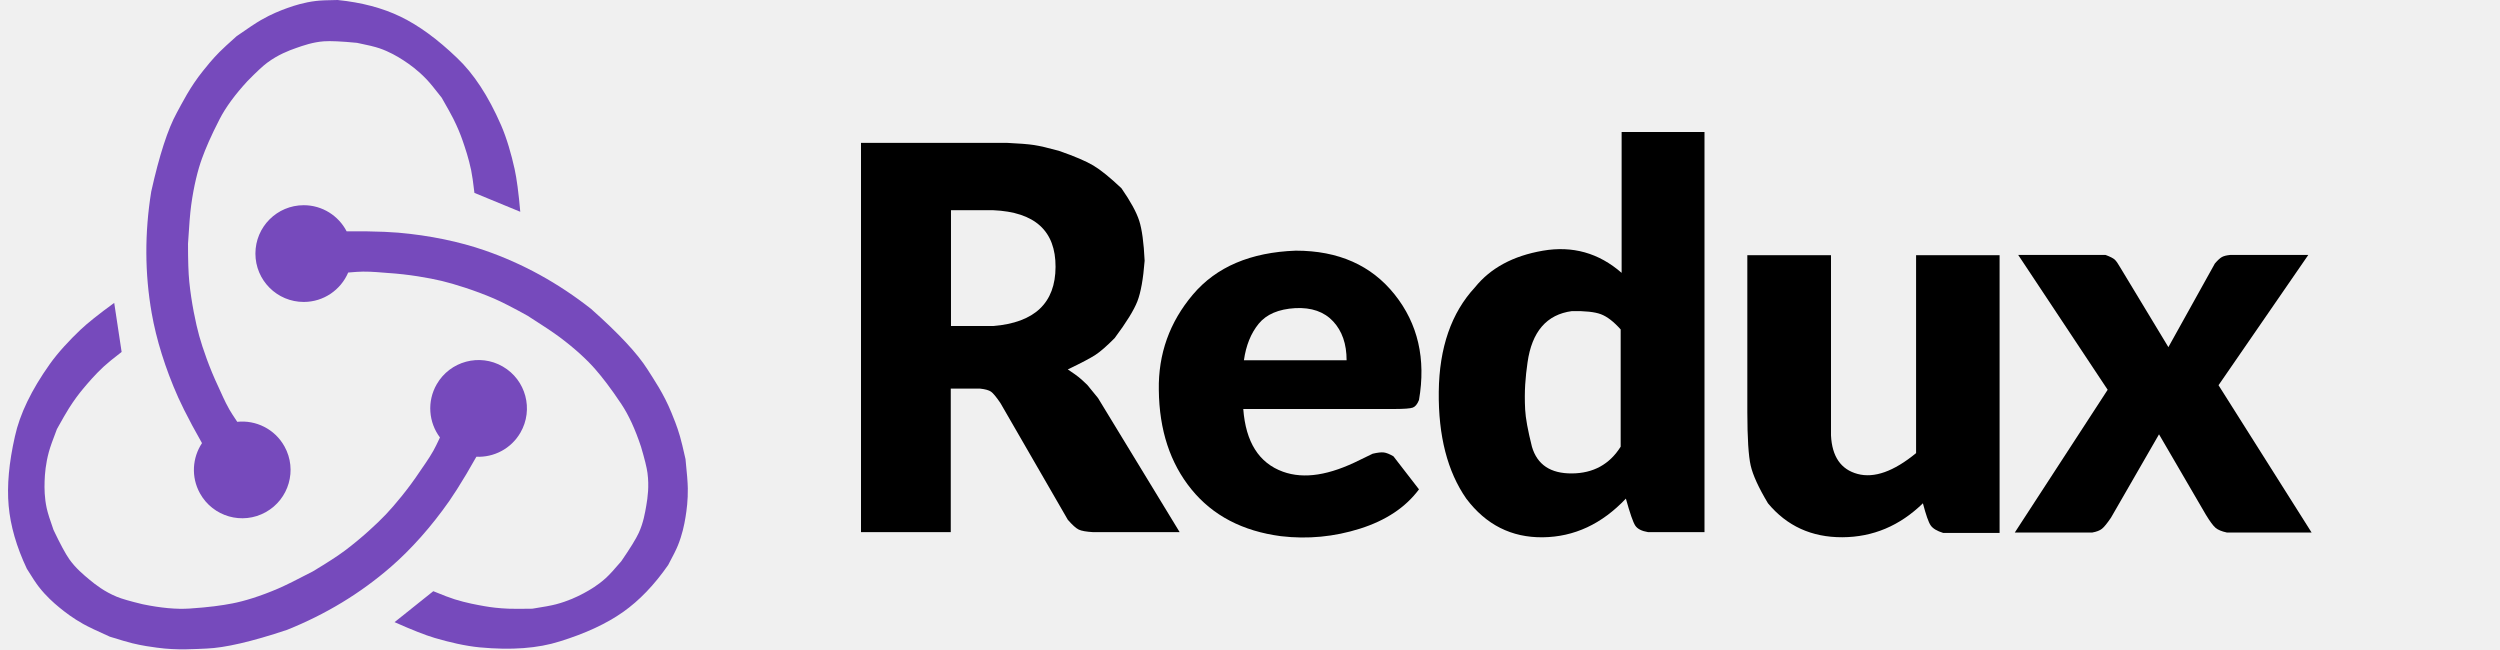
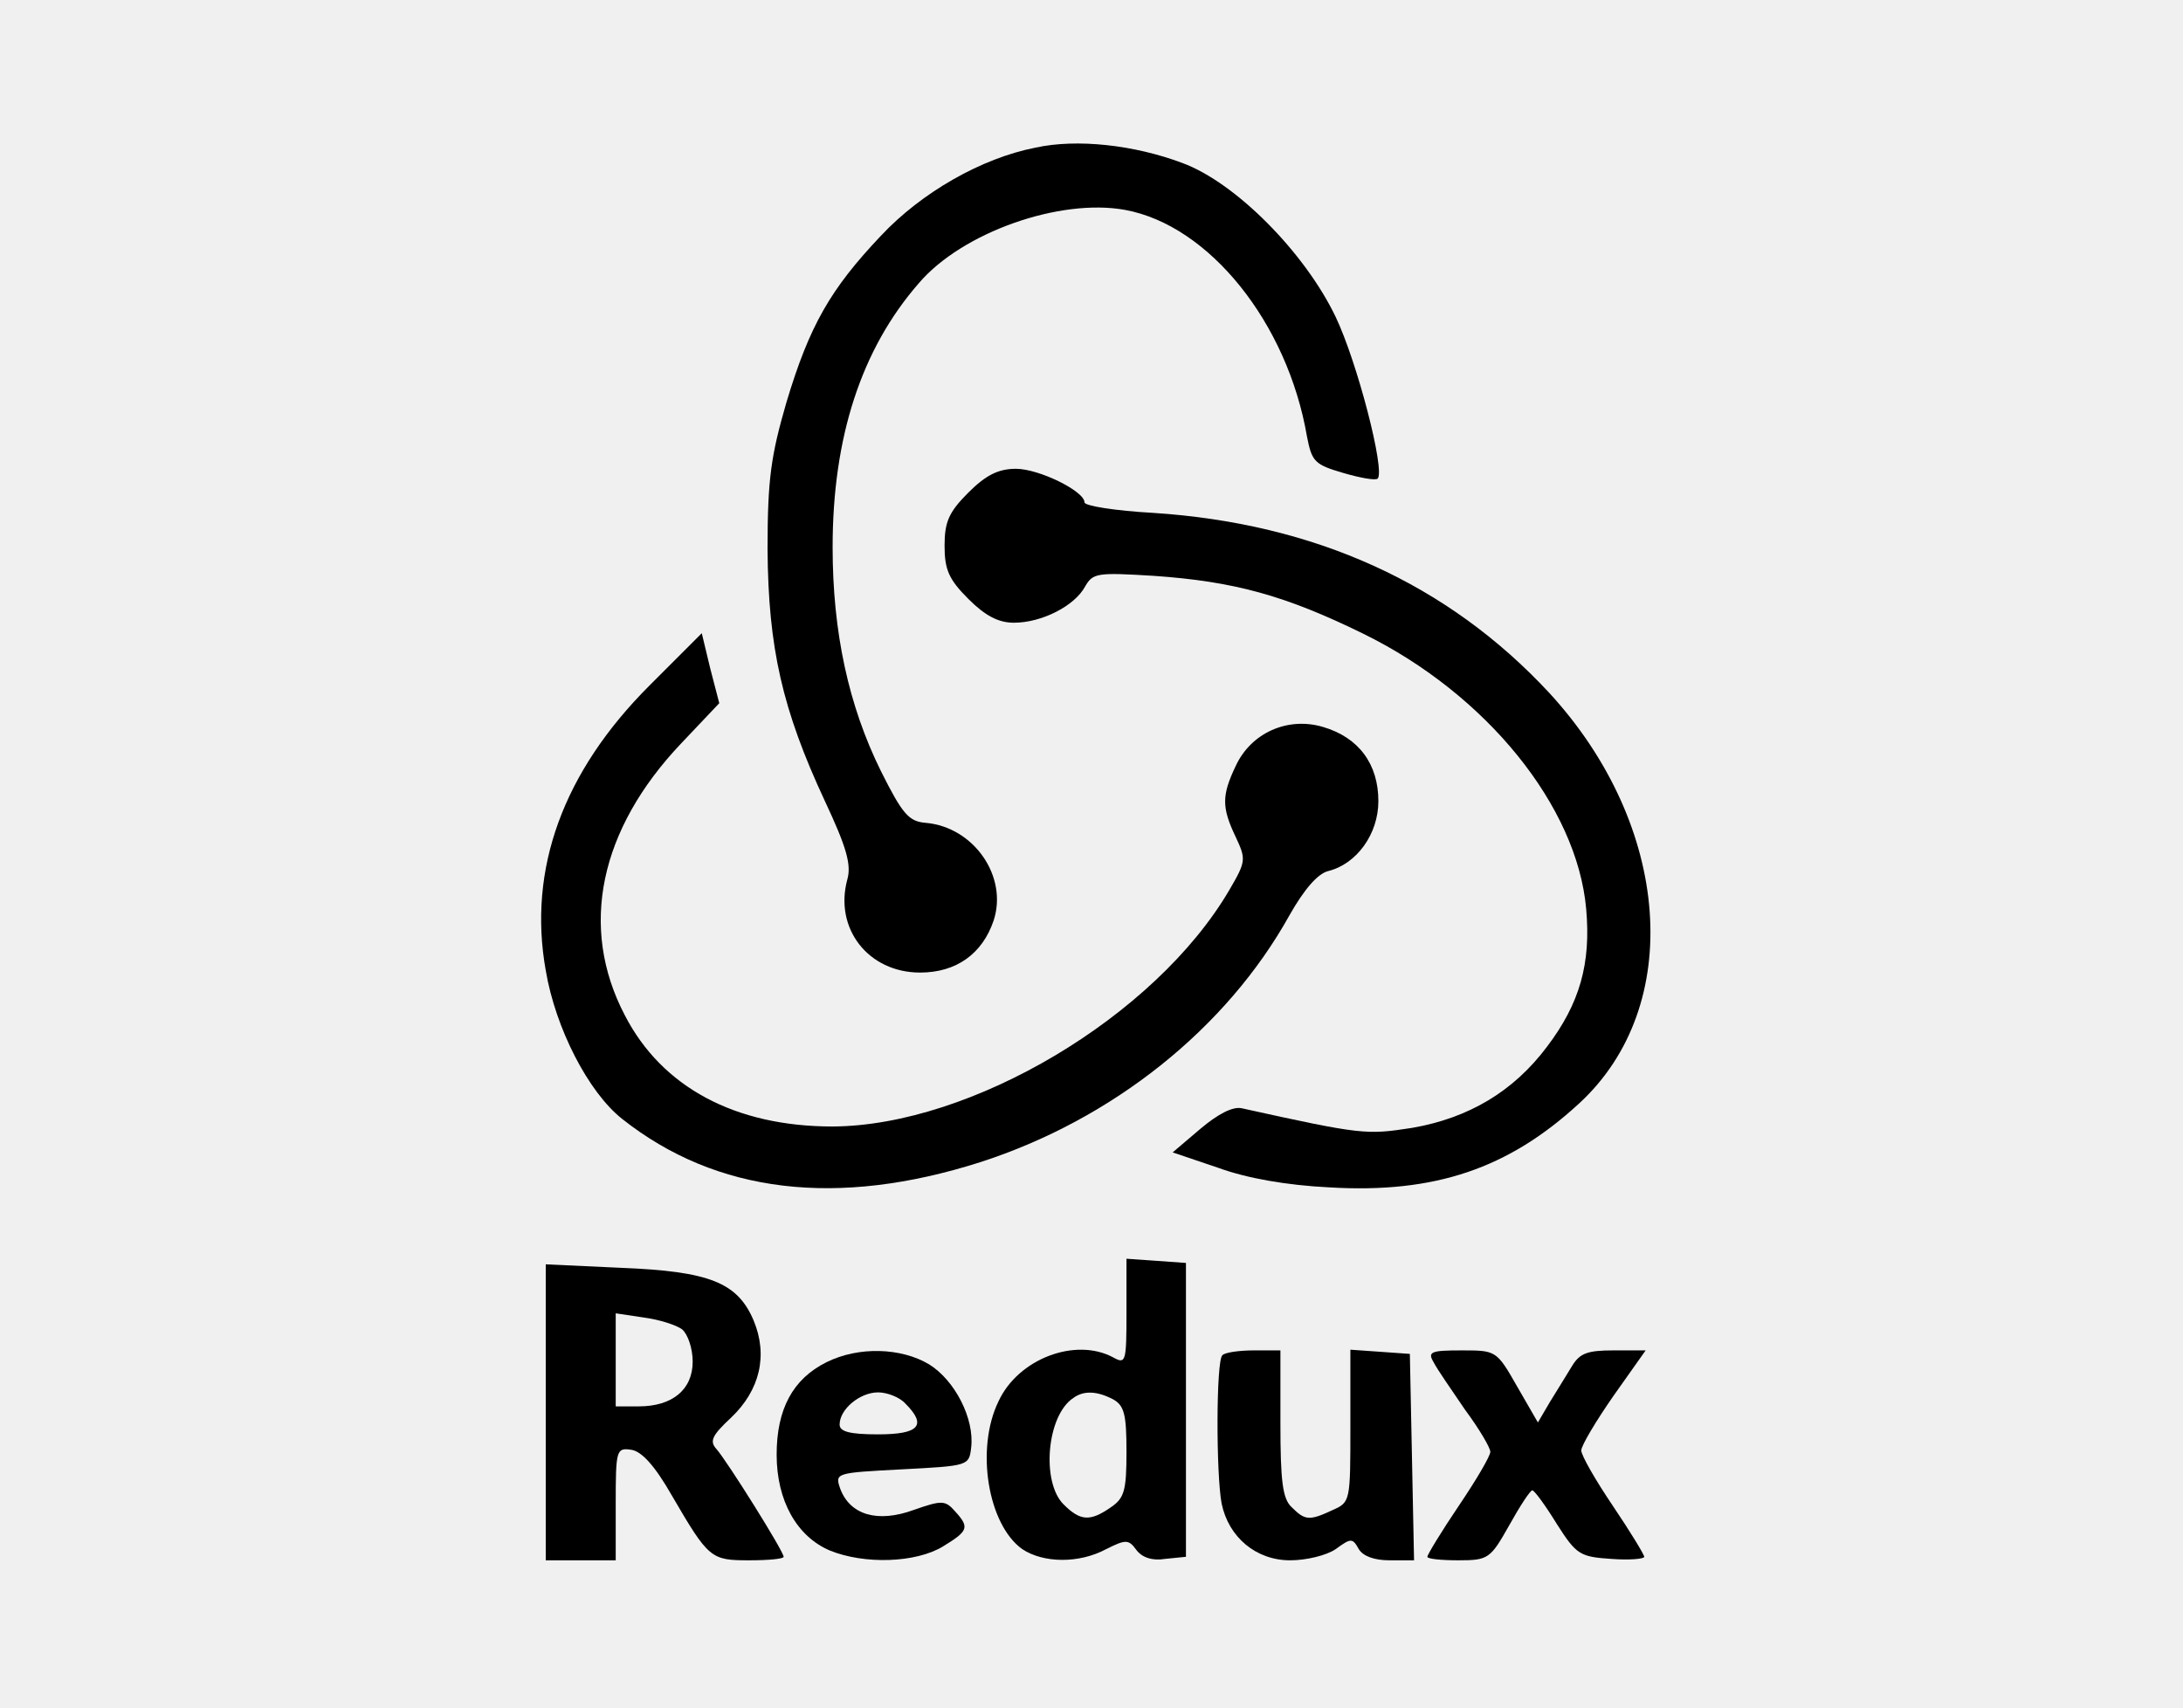
- <svg xmlns="http://www.w3.org/2000/svg" width="231" height="60" viewBox="0 0 231 60" fill="none">
-   <g clip-path="url(#clip0)">
-     <path fill-rule="evenodd" clip-rule="evenodd" d="M33.889 21.376C35.061 21.393 36.106 21.439 36.788 21.498C39.724 21.753 42.471 22.335 44.776 23.132C48.298 24.349 51.577 26.152 54.613 28.54C57.179 30.818 58.917 32.682 59.828 34.131C60.369 34.991 61.322 36.357 62.046 38.144C62.248 38.642 62.552 39.362 62.829 40.315C62.947 40.72 63.118 41.422 63.341 42.42C63.474 43.69 63.545 44.59 63.554 45.12C63.571 46.223 63.448 47.135 63.341 47.791C63.224 48.509 63.041 49.395 62.641 50.39C62.489 50.769 62.189 51.372 61.742 52.2C60.466 54.042 59.069 55.497 57.55 56.565C56.031 57.633 54.09 58.533 51.726 59.264C49.708 59.909 47.242 60.093 44.327 59.817C43.007 59.692 41.488 59.338 40.172 58.947C39.301 58.689 38.063 58.202 36.458 57.486L40.036 54.626C40.935 54.995 41.593 55.246 42.012 55.376C43.098 55.715 44.095 55.891 44.776 56.012C45.386 56.12 46.117 56.208 46.982 56.243C47.422 56.26 48.158 56.26 49.191 56.243C50.225 56.084 50.954 55.948 51.377 55.836C52.484 55.543 53.306 55.152 53.932 54.818C54.524 54.502 55.257 54.066 55.974 53.417C56.291 53.13 56.77 52.609 57.409 51.856C58.231 50.658 58.768 49.787 59.019 49.242C59.448 48.313 59.606 47.36 59.718 46.712C59.849 45.95 59.989 44.933 59.828 43.705C59.764 43.216 59.565 42.408 59.23 41.279C58.693 39.659 58.086 38.342 57.409 37.328C56.393 35.807 55.662 34.877 55.015 34.131C54.295 33.298 53.166 32.238 51.726 31.163C51.143 30.728 50.152 30.066 48.753 29.177C47.403 28.428 46.365 27.896 45.639 27.584C43.901 26.834 41.956 26.23 40.822 25.959C39.668 25.684 37.768 25.343 35.8 25.22C35.288 25.187 34.413 25.087 33.539 25.097C33.229 25.1 32.773 25.129 32.173 25.182C31.492 26.78 29.909 27.9 28.064 27.9C25.599 27.9 23.6 25.899 23.6 23.431C23.6 20.962 25.599 18.961 28.064 18.961C29.79 18.961 31.287 19.942 32.03 21.376C32.872 21.371 33.491 21.371 33.889 21.376Z" fill="#764ABC" />
-     <path fill-rule="evenodd" clip-rule="evenodd" d="M43.087 43.814C42.486 44.823 41.924 45.705 41.531 46.267C39.842 48.685 37.965 50.776 36.122 52.376C33.307 54.821 30.107 56.762 26.521 58.2C23.267 59.286 20.784 59.861 19.075 59.927C18.059 59.965 16.401 60.109 14.492 59.843C13.96 59.769 13.185 59.672 12.222 59.436C11.812 59.336 11.12 59.133 10.144 58.828C8.978 58.308 8.164 57.92 7.701 57.662C6.738 57.126 6.01 56.563 5.496 56.142C4.933 55.681 4.258 55.08 3.597 54.236C3.345 53.914 2.973 53.353 2.48 52.551C1.524 50.524 0.964 48.585 0.8 46.734C0.635 44.883 0.828 42.75 1.376 40.335C1.828 38.263 2.903 36.033 4.6 33.644C5.368 32.562 6.434 31.422 7.43 30.476C8.09 29.851 9.13 29.021 10.553 27.986L11.238 32.52C10.469 33.113 9.923 33.559 9.6 33.857C8.764 34.629 8.113 35.405 7.668 35.936C7.27 36.411 6.827 37.001 6.365 37.733C6.129 38.106 5.761 38.744 5.26 39.648C4.88 40.624 4.633 41.324 4.518 41.747C4.218 42.853 4.145 43.761 4.121 44.471C4.099 45.142 4.109 45.995 4.312 46.941C4.402 47.361 4.613 48.036 4.945 48.966C5.57 50.278 6.056 51.179 6.402 51.67C6.992 52.505 7.737 53.12 8.241 53.54C8.835 54.035 9.646 54.665 10.789 55.139C11.244 55.328 12.043 55.559 13.188 55.833C14.858 56.178 16.302 56.311 17.518 56.23C19.342 56.11 20.513 55.941 21.482 55.754C22.563 55.545 24.045 55.096 25.695 54.386C26.363 54.098 27.432 53.57 28.901 52.801C30.225 52.006 31.204 51.371 31.838 50.898C33.355 49.766 34.852 48.382 35.654 47.534C36.469 46.671 37.714 45.194 38.805 43.549C39.089 43.121 39.614 42.413 40.042 41.651C40.195 41.38 40.398 40.971 40.652 40.423C39.609 39.035 39.432 37.102 40.355 35.502C41.588 33.365 44.32 32.632 46.456 33.867C48.592 35.101 49.324 37.834 48.09 39.972C47.227 41.468 45.63 42.276 44.017 42.203C43.601 42.935 43.291 43.472 43.087 43.814Z" fill="#764ABC" />
-     <path fill-rule="evenodd" clip-rule="evenodd" d="M17.763 39.317C17.209 38.283 16.743 37.346 16.464 36.721C15.263 34.027 14.439 31.341 14.017 28.937C13.373 25.265 13.358 21.521 13.973 17.706C14.719 14.357 15.505 11.932 16.329 10.432C16.819 9.542 17.55 8.046 18.761 6.546C19.098 6.128 19.58 5.513 20.278 4.808C20.575 4.509 21.105 4.019 21.869 3.34C22.915 2.608 23.667 2.11 24.126 1.846C25.081 1.296 25.938 0.961 26.563 0.737C27.248 0.492 28.111 0.223 29.174 0.091C29.578 0.04 30.251 0.01 31.192 0C33.42 0.224 35.369 0.742 37.039 1.554C38.709 2.366 40.436 3.629 42.222 5.343C43.764 6.797 45.121 8.867 46.293 11.552C46.824 12.767 47.252 14.269 47.548 15.61C47.744 16.497 47.919 17.817 48.073 19.569L43.837 17.823C43.725 16.858 43.624 16.16 43.535 15.73C43.304 14.616 42.975 13.657 42.75 13.003C42.548 12.417 42.271 11.734 41.882 10.96C41.684 10.566 41.327 9.922 40.811 9.026C40.17 8.198 39.698 7.626 39.395 7.31C38.602 6.483 37.863 5.954 37.267 5.567C36.704 5.203 35.967 4.772 35.053 4.459C34.647 4.32 33.961 4.154 32.992 3.959C31.547 3.82 30.525 3.773 29.927 3.817C28.907 3.892 27.997 4.215 27.378 4.431C26.648 4.686 25.691 5.056 24.696 5.792C24.3 6.085 23.69 6.652 22.867 7.492C21.711 8.747 20.854 9.916 20.297 11C19.46 12.626 19.002 13.717 18.663 14.645C18.285 15.679 17.906 17.181 17.665 18.961C17.568 19.683 17.47 20.871 17.372 22.526C17.371 24.071 17.41 25.237 17.489 26.024C17.677 27.909 18.091 29.904 18.405 31.028C18.724 32.171 19.348 33.999 20.195 35.782C20.415 36.246 20.751 37.06 21.183 37.821C21.337 38.09 21.583 38.475 21.921 38.975C23.647 38.796 25.394 39.639 26.288 41.254C27.484 43.412 26.705 46.131 24.547 47.327C22.39 48.524 19.673 47.744 18.477 45.586C17.64 44.075 17.771 42.29 18.664 40.944C18.251 40.21 17.951 39.668 17.763 39.317Z" fill="#764ABC" />
-     <path fill-rule="evenodd" clip-rule="evenodd" d="M79.556 13.199H93.023C94.165 13.252 95.003 13.319 95.539 13.4C96.074 13.482 96.839 13.659 97.835 13.933C99.293 14.44 100.358 14.895 101.032 15.298C101.706 15.701 102.569 16.4 103.623 17.396C104.464 18.608 105.011 19.61 105.265 20.403C105.519 21.196 105.685 22.426 105.764 24.093C105.634 25.774 105.411 27.023 105.094 27.84C104.777 28.657 104.076 29.791 102.992 31.243C102.27 31.973 101.68 32.487 101.223 32.787C100.766 33.087 99.914 33.536 98.665 34.135C99.136 34.449 99.472 34.687 99.674 34.848C99.877 35.01 100.144 35.253 100.477 35.579L101.456 36.778L109.002 49.172H101.032C100.381 49.136 99.928 49.056 99.674 48.933C99.421 48.81 99.084 48.508 98.665 48.025L92.433 37.232C92.052 36.674 91.764 36.327 91.57 36.19C91.376 36.053 91.037 35.959 90.553 35.907H87.85V49.172H79.556V13.199ZM87.871 19.424V30.125H91.775C95.601 29.811 97.52 27.991 97.533 24.663C97.545 21.336 95.626 19.59 91.775 19.424H87.871Z" fill="black" />
-     <path fill-rule="evenodd" clip-rule="evenodd" d="M119.732 23.161C123.669 23.161 126.714 24.512 128.867 27.213C131.02 29.914 131.769 33.164 131.114 36.962C130.961 37.345 130.77 37.578 130.543 37.662C130.315 37.746 129.757 37.789 128.867 37.791H114.878C115.106 40.853 116.328 42.784 118.545 43.586C120.509 44.296 122.852 43.905 125.672 42.488C125.915 42.366 126.302 42.178 126.834 41.924C127.289 41.817 127.632 41.778 127.865 41.807C128.098 41.835 128.393 41.953 128.752 42.161L131.114 45.216C129.878 46.878 128.064 48.088 125.672 48.845C123.281 49.602 120.844 49.836 118.363 49.544C114.815 49.078 112.057 47.636 110.089 45.216C108.12 42.797 107.116 39.739 107.075 36.041C107.016 32.707 108.067 29.764 110.227 27.213C112.387 24.662 115.555 23.311 119.732 23.161ZM114.938 33.289H124.426C124.426 31.78 124.011 30.581 123.18 29.692C122.349 28.803 121.183 28.396 119.682 28.471C118.141 28.56 117.013 29.042 116.298 29.919C115.583 30.797 115.13 31.92 114.938 33.289Z" fill="black" />
-     <path fill-rule="evenodd" clip-rule="evenodd" d="M149.838 12.196H157.495V49.17H152.289C151.699 49.074 151.303 48.874 151.1 48.568C150.898 48.263 150.608 47.43 150.232 46.07C148.014 48.418 145.456 49.61 142.559 49.645C139.661 49.68 137.302 48.488 135.482 46.07C133.743 43.568 132.896 40.278 132.942 36.199C132.987 32.121 134.103 28.903 136.29 26.545C137.723 24.765 139.813 23.639 142.559 23.165C145.304 22.691 147.731 23.373 149.838 25.212V12.196ZM149.75 30.44C149.104 29.717 148.496 29.249 147.926 29.035C147.357 28.821 146.463 28.724 145.244 28.746C142.912 29.058 141.545 30.641 141.143 33.495C140.954 34.833 140.834 36.117 140.924 37.847C140.964 38.631 141.173 39.773 141.55 41.274C142.036 42.936 143.267 43.759 145.244 43.745C147.221 43.731 148.723 42.907 149.75 41.274V30.44Z" fill="black" />
-     <path fill-rule="evenodd" clip-rule="evenodd" d="M184.762 23.578V49.241H179.546C178.975 49.065 178.59 48.833 178.393 48.544C178.195 48.255 177.957 47.575 177.677 46.504C175.543 48.584 173.06 49.63 170.229 49.641C167.397 49.652 165.108 48.606 163.36 46.504C162.496 45.063 161.964 43.899 161.762 43.011C161.561 42.124 161.458 40.49 161.453 38.109V23.578H169.184V40.229C169.279 42.188 170.096 43.376 171.635 43.791C173.175 44.206 174.978 43.566 177.046 41.869V23.578H184.762Z" fill="black" />
-     <path fill-rule="evenodd" clip-rule="evenodd" d="M194.55 23.556C194.973 23.713 195.255 23.855 195.396 23.983C195.536 24.11 195.714 24.363 195.928 24.742L200.359 32.075L204.653 24.35C204.914 24.046 205.133 23.845 205.309 23.748C205.485 23.651 205.745 23.587 206.089 23.556H213.287L204.992 35.594L213.591 49.204H205.76C205.288 49.105 204.94 48.96 204.716 48.77C204.493 48.579 204.192 48.171 203.813 47.545L199.493 40.131L195.054 47.836C194.697 48.36 194.419 48.702 194.219 48.861C194.019 49.02 193.723 49.134 193.332 49.204H186.168L194.748 36.015L186.482 23.556H194.55Z" fill="black" />
+ <svg xmlns="http://www.w3.org/2000/svg" version="1.0" width="312pt" height="244pt" viewBox="0 0 312 244" preserveAspectRatio="xMidYMid meet">
+   <g transform="translate(0,244) scale(0.1,-0.1)" fill="#000000" stroke="none">
+     <path d="M1480 2229 c-77 -15 -163 -64 -221 -126 -72 -76 -102 -128 -135 -238 -22 -76 -27 -109 -27 -210 1 -141 21 -229 82 -360 31 -66 38 -91 32 -112 -19 -70 30 -133 104 -133 52 0 89 27 105 74 21 63 -28 134 -97 140 -24 2 -33 12 -64 74 -46 93 -69 198 -69 320 0 157 41 283 123 377 62 73 202 122 295 105 120 -22 232 -161 260 -324 7 -36 11 -40 52 -52 24 -7 46 -11 49 -8 11 11 -29 166 -60 231 -44 92 -143 192 -219 220 -69 26 -151 35 -210 22z" />
+     <path d="M1384 1736 c-28 -28 -34 -42 -34 -76 0 -34 6 -48 34 -76 24 -24 43 -34 65 -34 40 0 87 24 102 52 11 19 17 20 98 15 115 -8 188 -28 300 -83 175 -86 305 -246 318 -393 7 -78 -9 -135 -56 -197 -48 -64 -112 -102 -193 -116 -65 -10 -71 -10 -243 28 -13 3 -34 -8 -59 -29 l-40 -34 65 -22 c41 -15 98 -25 159 -28 151 -9 256 27 357 120 151 139 132 397 -43 587 -145 156 -335 242 -566 257 -54 3 -98 10 -98 15 0 16 -65 48 -98 48 -25 0 -43 -9 -68 -34z" />
+     <path d="M928 1460 c-123 -123 -174 -262 -148 -407 14 -83 61 -174 109 -212 135 -107 308 -127 512 -62 189 61 352 191 442 353 21 37 40 59 55 63 41 10 72 53 72 100 0 53 -28 91 -79 106 -50 15 -103 -8 -125 -56 -20 -42 -20 -59 0 -101 15 -32 15 -35 -9 -76 -106 -181 -369 -337 -567 -338 -139 0 -244 56 -297 159 -66 126 -36 266 81 389 l54 57 -13 50 -12 50 -75 -75z" />
+     <path d="M1610 565 c0 -72 -1 -75 -19 -65 -54 29 -136 -2 -164 -63 -33 -68 -15 -176 34 -211 30 -20 81 -21 120 0 28 14 32 14 43 -1 8 -11 23 -16 41 -13 l30 3 0 210 0 210 -42 3 -43 3 0 -76z m-19 -125 c16 -9 19 -22 19 -75 0 -55 -3 -66 -22 -79 -30 -21 -44 -20 -68 4 -32 32 -24 127 14 152 15 11 34 10 57 -2z" />
+     <path d="M780 421 l0 -211 50 0 50 0 0 81 c0 77 1 80 22 77 15 -2 34 -23 58 -65 53 -91 56 -93 111 -93 27 0 49 2 49 5 0 8 -81 137 -96 154 -10 11 -7 19 21 45 41 39 53 89 32 139 -23 54 -63 70 -189 75 l-108 5 0 -212z m195 119 c8 -7 15 -27 15 -46 0 -40 -29 -64 -77 -64 l-33 0 0 66 0 67 40 -6 c23 -3 47 -11 55 -17z" />
+     <path d="M1181 493 c-48 -24 -71 -67 -71 -132 0 -66 29 -117 76 -137 49 -20 123 -18 162 6 36 22 38 27 17 50 -14 16 -19 16 -59 2 -52 -19 -91 -7 -105 30 -8 23 -7 23 88 28 95 5 96 5 99 31 5 41 -23 96 -60 119 -40 24 -101 26 -147 3z m113 -59 c31 -31 20 -44 -39 -44 -41 0 -55 4 -55 14 0 22 29 46 55 46 13 0 31 -7 39 -16z" />
+     <path d="M1747 503 c-9 -8 -9 -170 -1 -212 10 -48 49 -81 98 -81 23 0 52 7 65 16 22 16 24 16 33 0 6 -10 22 -16 44 -16 l35 0 -3 148 -3 147 -42 3 -43 3 0 -109 c0 -107 0 -109 -25 -120 -34 -16 -40 -15 -59 4 -13 12 -16 38 -16 120 l0 104 -38 0 c-21 0 -42 -3 -45 -7z" />
+     <path d="M2049 493 c5 -10 26 -40 45 -68 20 -27 36 -54 36 -60 0 -6 -20 -40 -45 -77 -25 -37 -45 -70 -45 -73 0 -3 20 -5 44 -5 43 0 46 2 73 50 15 27 30 50 33 50 3 0 19 -22 35 -48 28 -44 33 -47 78 -50 26 -2 47 0 47 3 0 3 -20 36 -45 73 -25 37 -45 72 -45 79 0 7 21 42 46 78 l46 65 -46 0 c-37 0 -48 -4 -59 -22 -8 -13 -22 -36 -32 -52 l-17 -29 -30 52 c-29 51 -30 51 -79 51 -44 0 -49 -2 -40 -17z" />
  </g>
-   <defs>
-     <clipPath id="clip0">
-       <rect width="229.688" height="60" fill="white" transform="translate(0.74292)" />
-     </clipPath>
-   </defs>
</svg>
